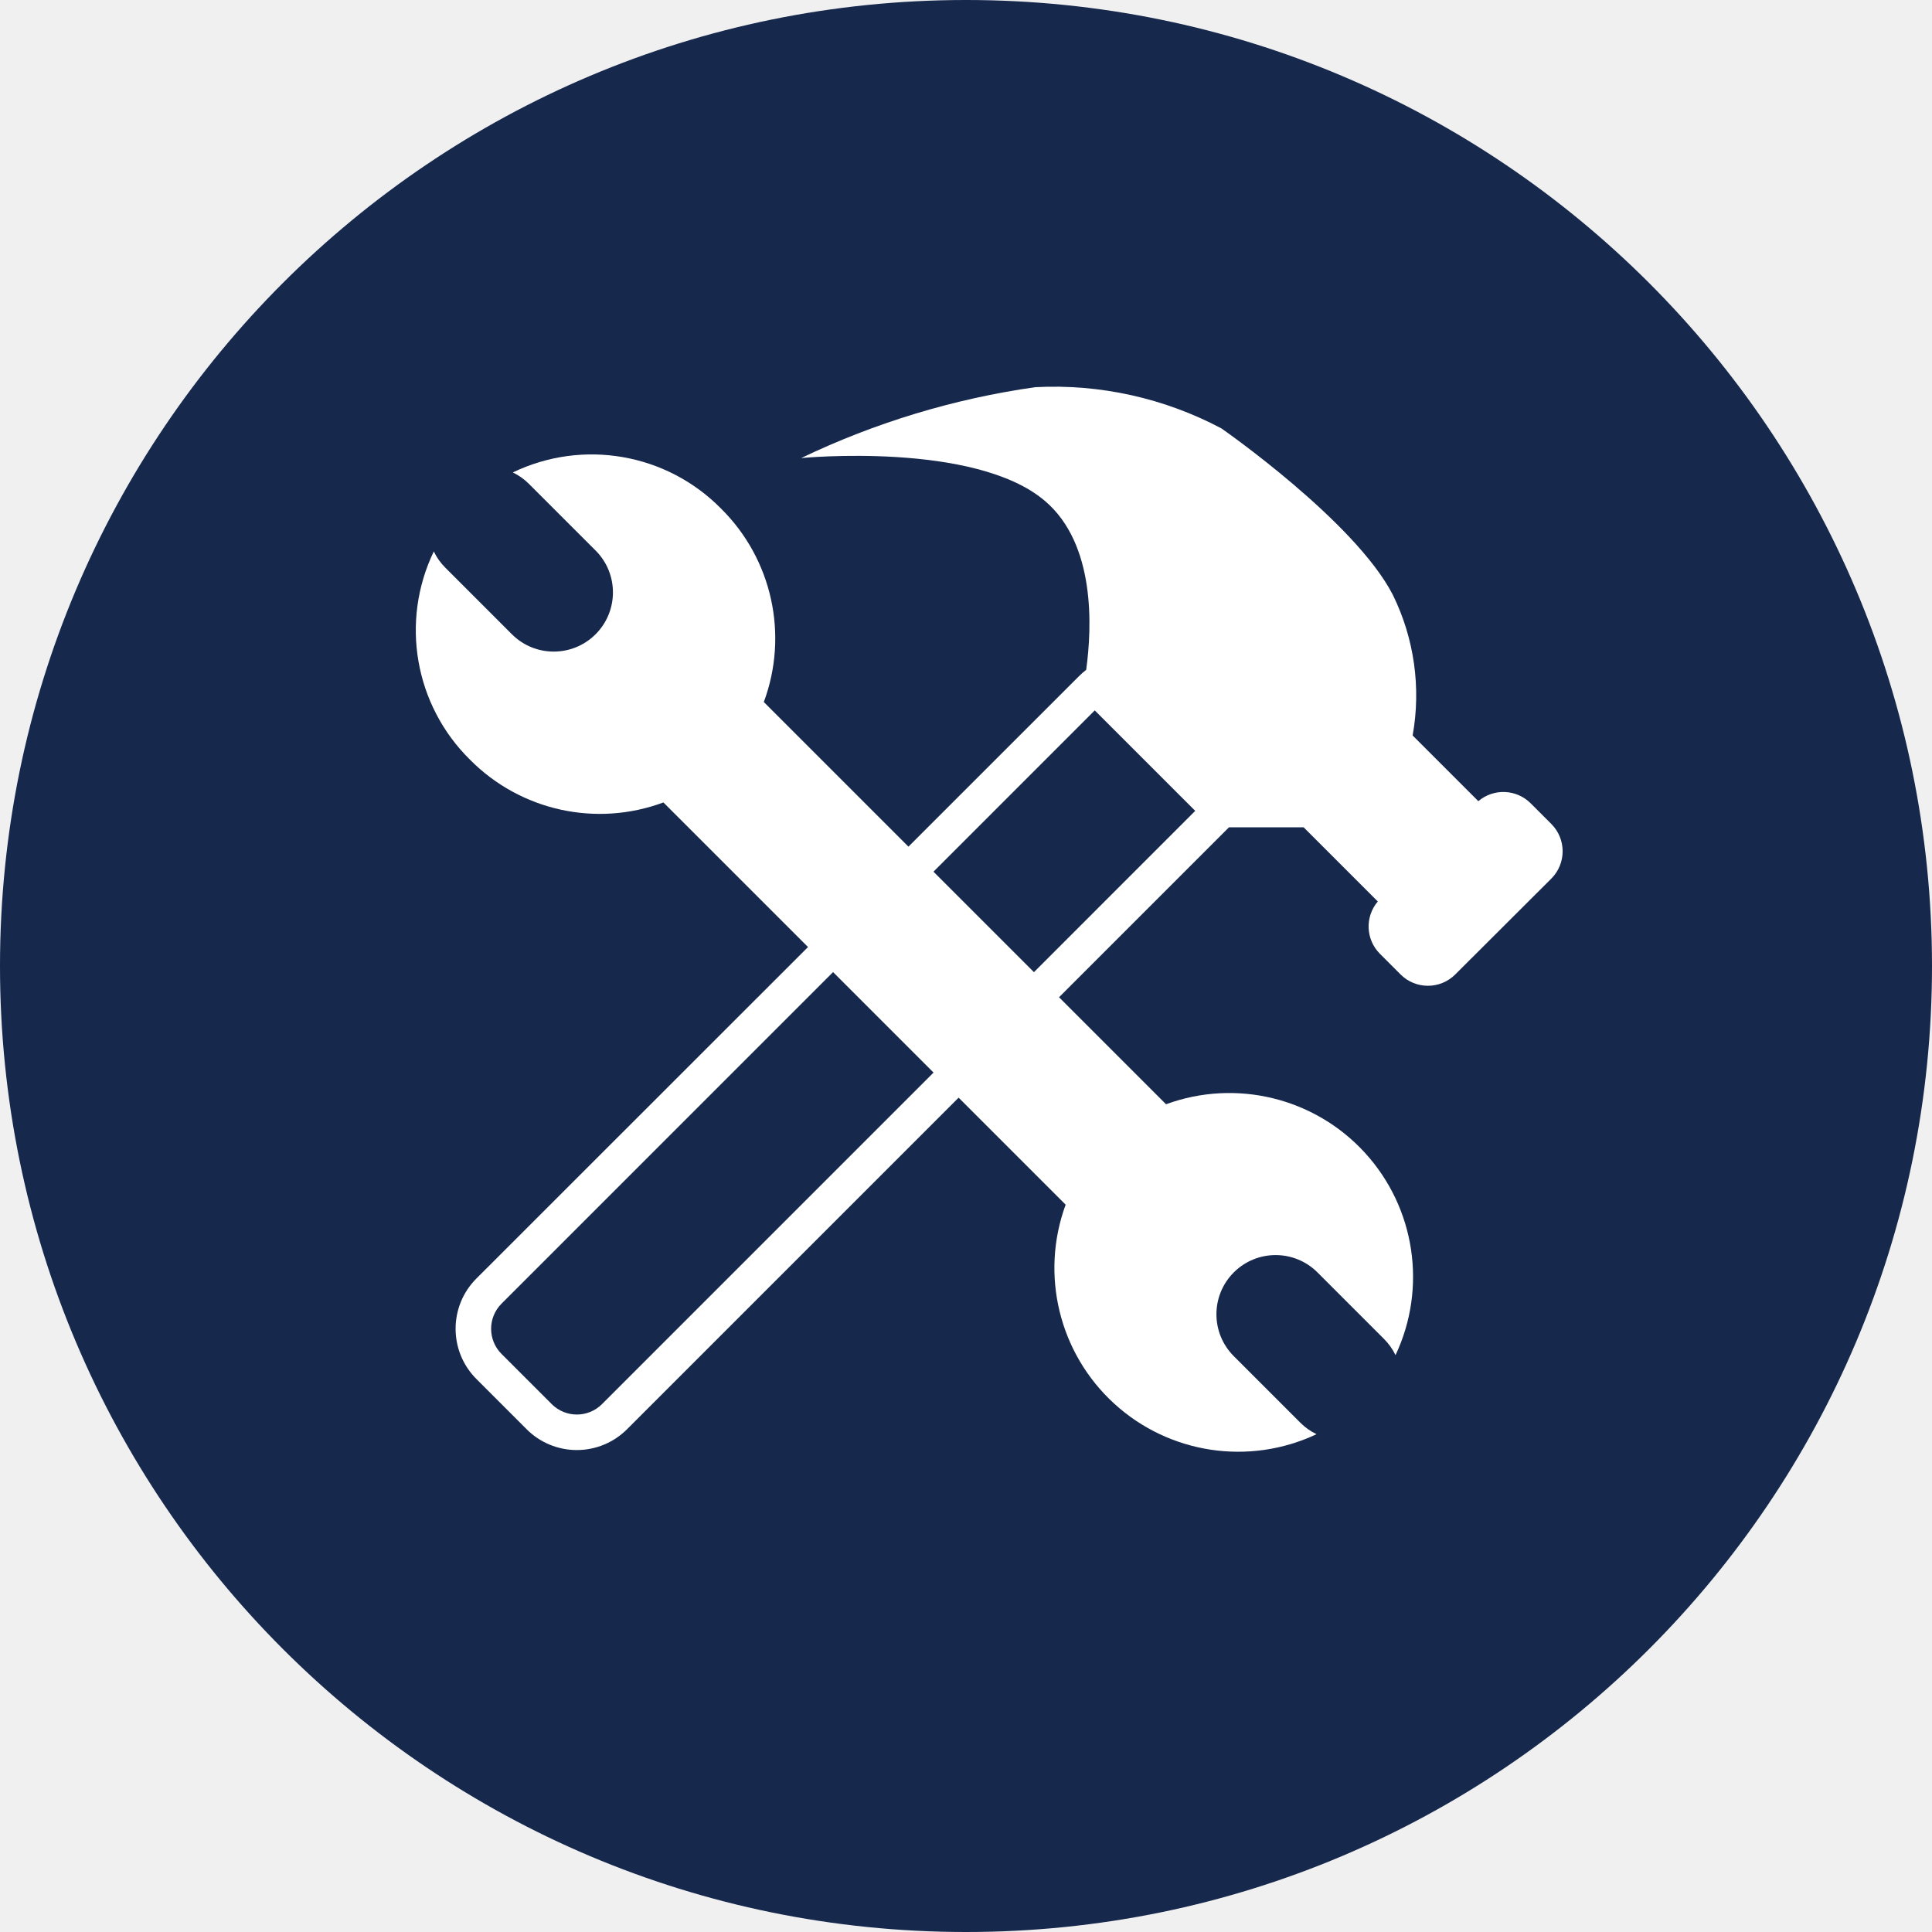
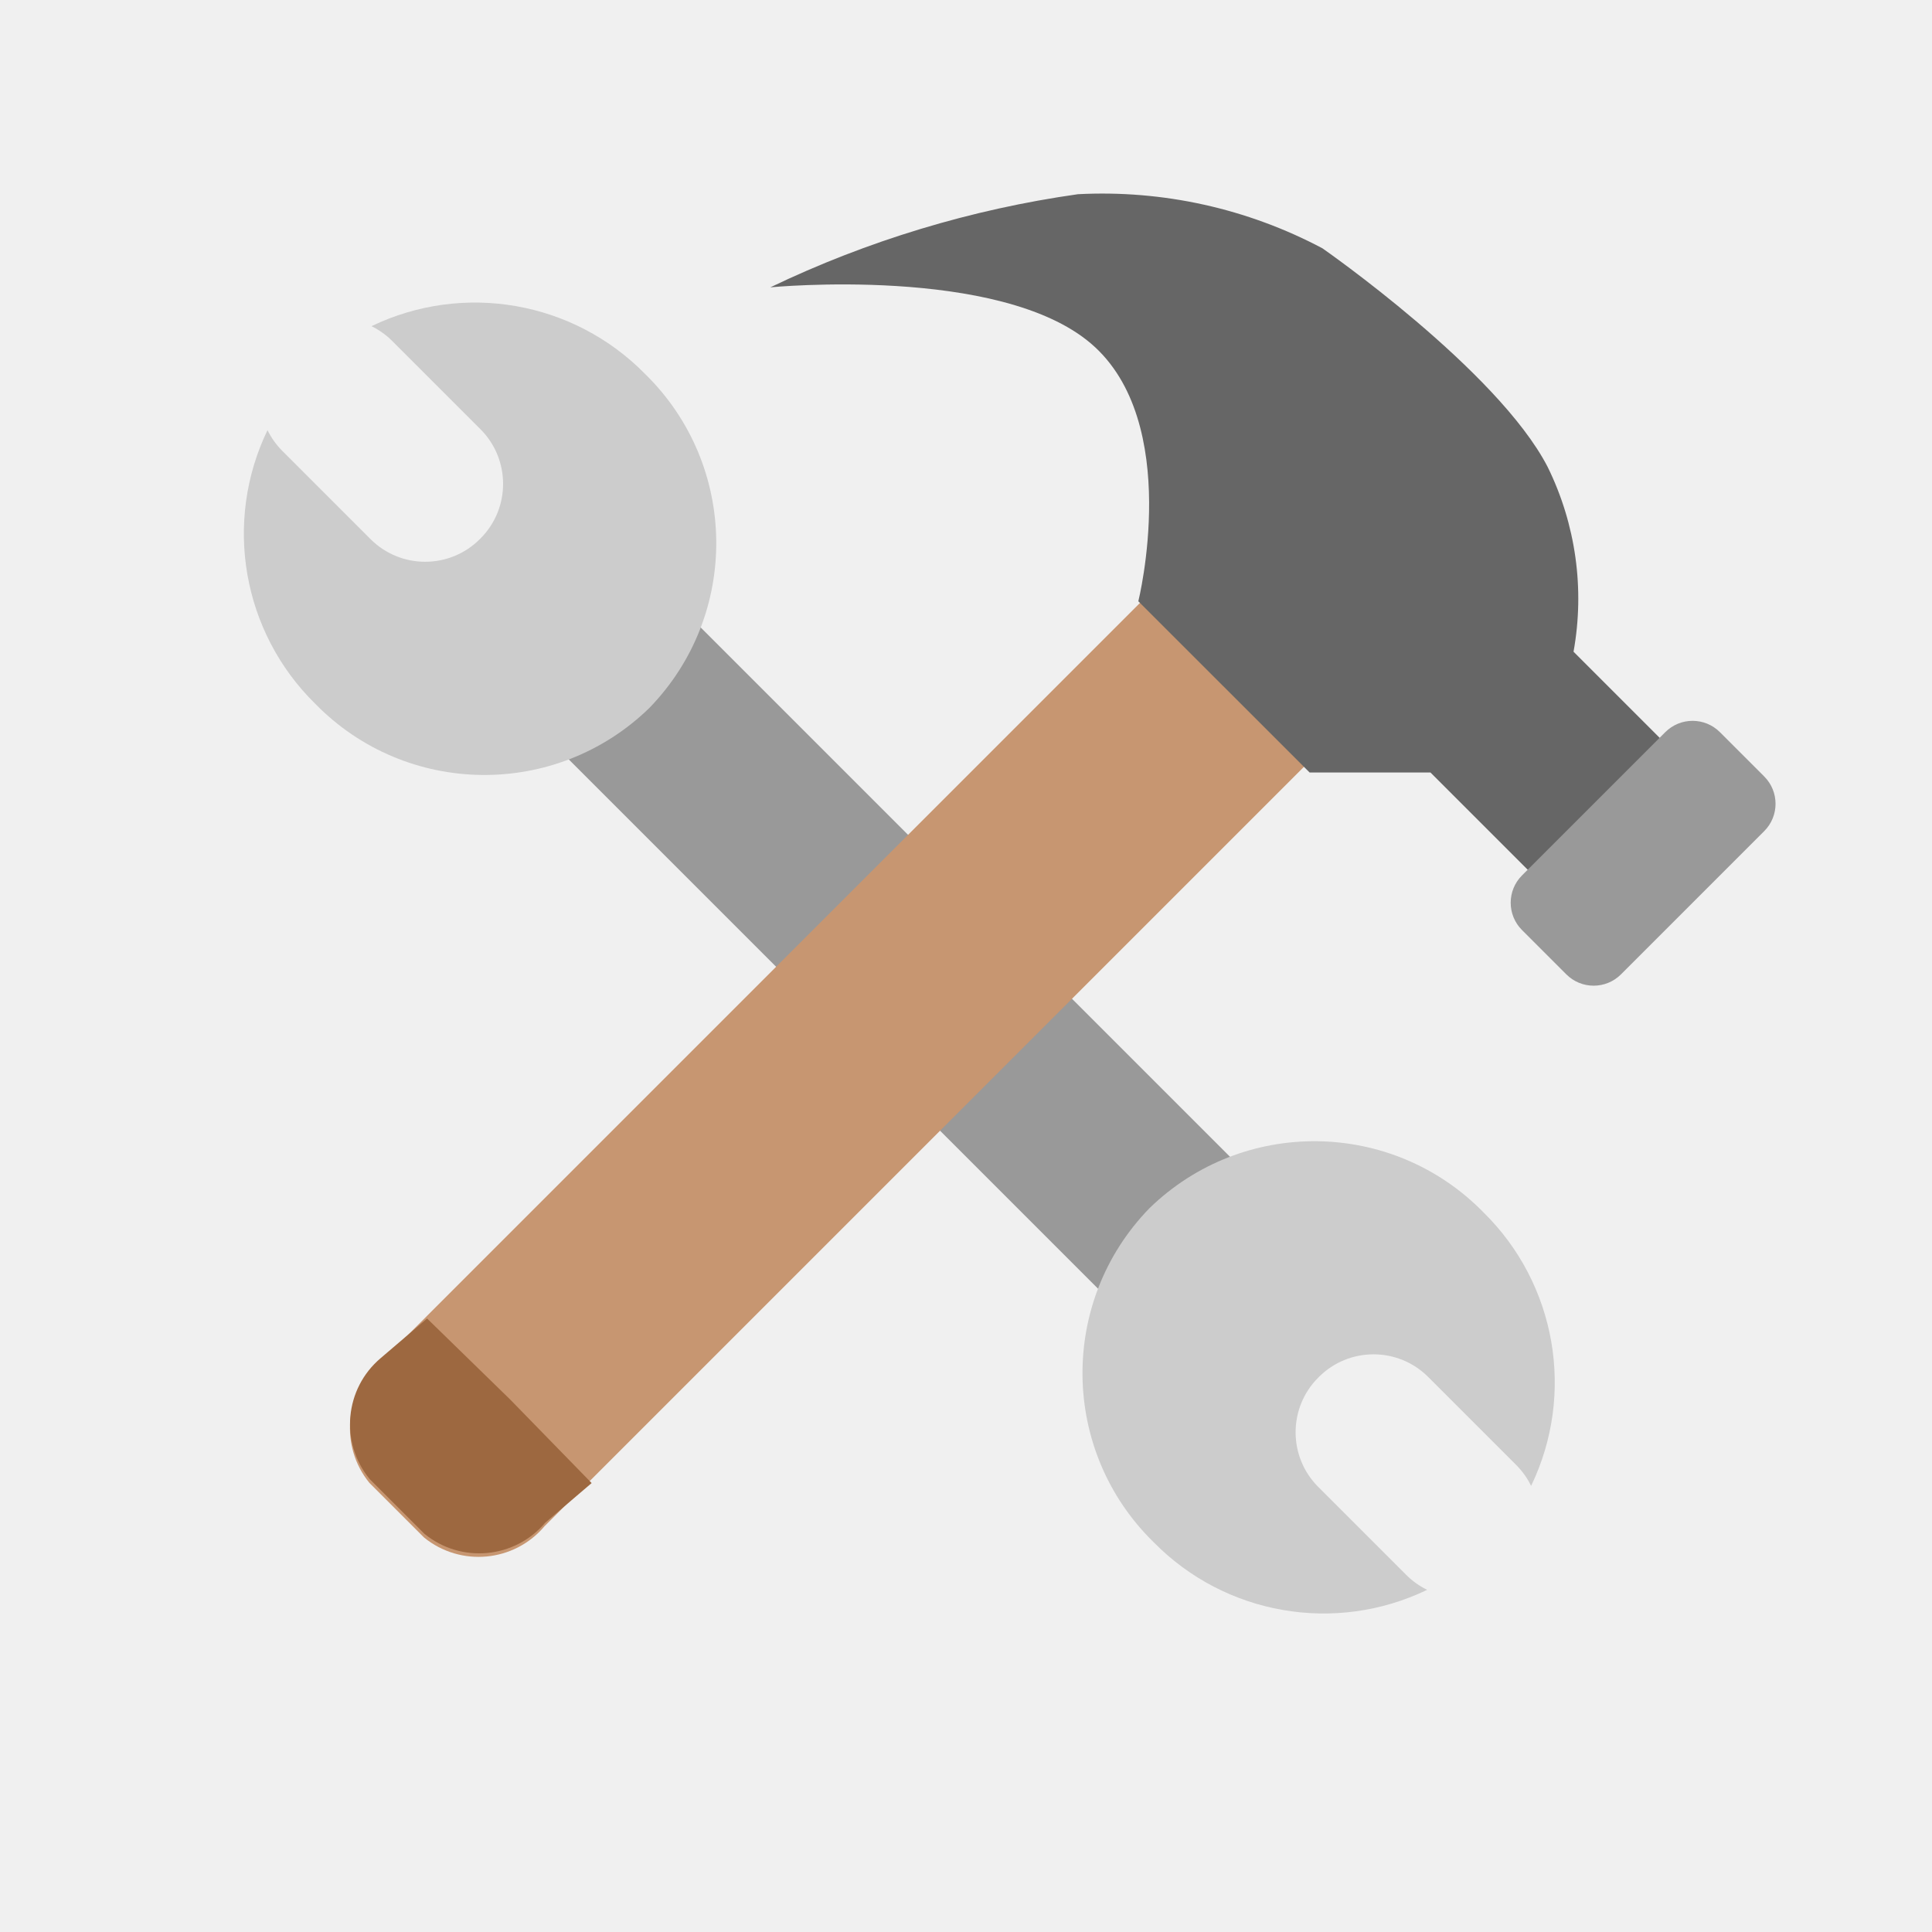
<svg xmlns="http://www.w3.org/2000/svg" width="50" height="50" viewBox="0 0 50 50">
-   <g id="그룹_7924" data-name="그룹 7924" transform="translate(21629 5096)">
-     <g id="그룹_7904" data-name="그룹 7904" transform="translate(-21629 -5096)">
-       <circle id="타원_236" data-name="타원 236" cx="25" cy="25" r="25" fill="#16284c" />
+   <g id="그룹_8389" data-name="그룹 8389" transform="translate(16745 21530)">
+     <g id="그룹_8339" data-name="그룹 8339" transform="translate(-16741 -21525)">
+       <g id="그룹_8338" data-name="그룹 8338" transform="translate(0 0.519)">
+         <rect id="사각형_2790" data-name="사각형 2790" width="25.351" height="4.829" transform="translate(12.148 8.734) rotate(45)" fill="#999" />
+         <path id="빼기_23" data-name="빼기 23" d="M5.88,12.072A6.171,6.171,0,0,1,0,7.938a1.994,1.994,0,0,0,.654.109H3.88a2,2,0,0,0,2-2V6.024a2,2,0,0,0-2-2H.655A2,2,0,0,0,0,4.133,6.172,6.172,0,0,1,5.88,0a6.123,6.123,0,0,1,6.192,6.036A6.122,6.122,0,0,1,5.88,12.072Z" transform="translate(8.536 0) rotate(45)" fill="#ccc" />
+         <path id="빼기_24" data-name="빼기 24" d="M5.877,12.072A6.169,6.169,0,0,1,0,7.938a1.994,1.994,0,0,0,.655.11H3.877a2,2,0,0,0,2-2V6.024a2,2,0,0,0-2-2H.656A2,2,0,0,0,0,4.134,6.169,6.169,0,0,1,5.877,0a6.121,6.121,0,0,1,6.189,6.036A6.121,6.121,0,0,1,5.877,12.072Z" transform="translate(30.012 38.549) rotate(-135)" fill="#ccc" />
+       </g>
+       <g id="그룹_8337" data-name="그룹 8337" transform="translate(4.144 9.741)">
+         <path id="사각형_2786_-_윤곽선" data-name="사각형 2786 - 윤곽선" d="M6,.038V29.01a2.236,2.236,0,0,1-2,2.414H2A2.236,2.236,0,0,1,0,29.01V.038L2.989,0" transform="translate(22.221 0) rotate(45)" fill="#c79671" />
+         <path id="사각형_2786_-_윤곽선-2" data-name="사각형 2786 - 윤곽선" d="M6.147.038,6.023,1.613A2.239,2.239,0,0,1,4.015,4.027H2.008A2.239,2.239,0,0,1,0,1.613L.124.038l3-.038" transform="translate(2.848 19.267) rotate(45)" fill="#9d6840" />
+       </g>
+       <path id="합치기_120" data-name="합치기 120" d="M20.174,18.082l-3.09-3.09H13.957L9.524,10.561S10.676,5.923,8.3,3.892,0,2.436,0,2.436A27.265,27.265,0,0,1,7.961.026a12.155,12.155,0,0,1,6.327,1.4s4.535,3.152,5.829,5.658a7.726,7.726,0,0,1,.67,4.782l2.8,2.8a1,1,0,0,1,0,1.414l-2,2a1,1,0,0,1-1.414,0Z" transform="translate(15.936 0)" fill="#666" />
+       <rect id="사각형_2787" data-name="사각형 2787" width="3.622" height="7.243" rx="1" transform="translate(39.804 13.241) rotate(45)" fill="#999" />
    </g>
-     <g id="그룹_7905" data-name="그룹 7905" transform="translate(-1.328 -0.329)">
-       <path id="합치기_105" data-name="합치기 105" d="M23.516,6.432H8.795a4.725,4.725,0,0,1-4.32,2.757A4.7,4.7,0,0,1,0,6.041a1.52,1.52,0,0,0,.507.086H2.944a1.532,1.532,0,0,0,0-3.064H.508A1.514,1.514,0,0,0,0,3.149,4.7,4.7,0,0,1,4.475,0a4.725,4.725,0,0,1,4.32,2.757H23.516a4.756,4.756,0,0,1,8.791.392,1.532,1.532,0,0,0-.508-.086H29.365a1.532,1.532,0,0,0,0,3.064H31.8a1.521,1.521,0,0,0,.508-.086,4.756,4.756,0,0,1-8.791.392Z" transform="translate(-21612.174 -5085.671) rotate(45)" fill="#fff" />
-       <path id="합치기_106" data-name="합치기 106" d="M1.838,26.988l-1.3-1.3a1.839,1.839,0,0,1,0-2.6L16.132,7.5a1.851,1.851,0,0,1,.187-.164c.153-1.111.243-3.256-1.065-4.37C13.442,1.417,8.944,1.854,8.944,1.854A20.768,20.768,0,0,1,15,.02a9.255,9.255,0,0,1,4.819,1.067s3.455,2.4,4.436,4.307a5.892,5.892,0,0,1,.513,3.64l1.7,1.7a1,1,0,0,1,1.354.055l.535.535a1,1,0,0,1,0,1.414L25.87,15.219a1,1,0,0,1-1.414,0l-.535-.535a1,1,0,0,1-.055-1.354l-1.919-1.919H20.014L4.437,26.988a1.837,1.837,0,0,1-2.6,0Zm-.65-3.249a.92.92,0,0,0,0,1.3l1.3,1.3a.92.92,0,0,0,1.3,0L19.141,10.985l-2.6-2.6Z" transform="translate(-21615.881 -5085.671)" fill="#fff" />
-     </g>
+     <rect id="사각형_2955" data-name="사각형 2955" width="50" height="50" transform="translate(-16745 -21530)" fill="none" />
  </g>
</svg>
